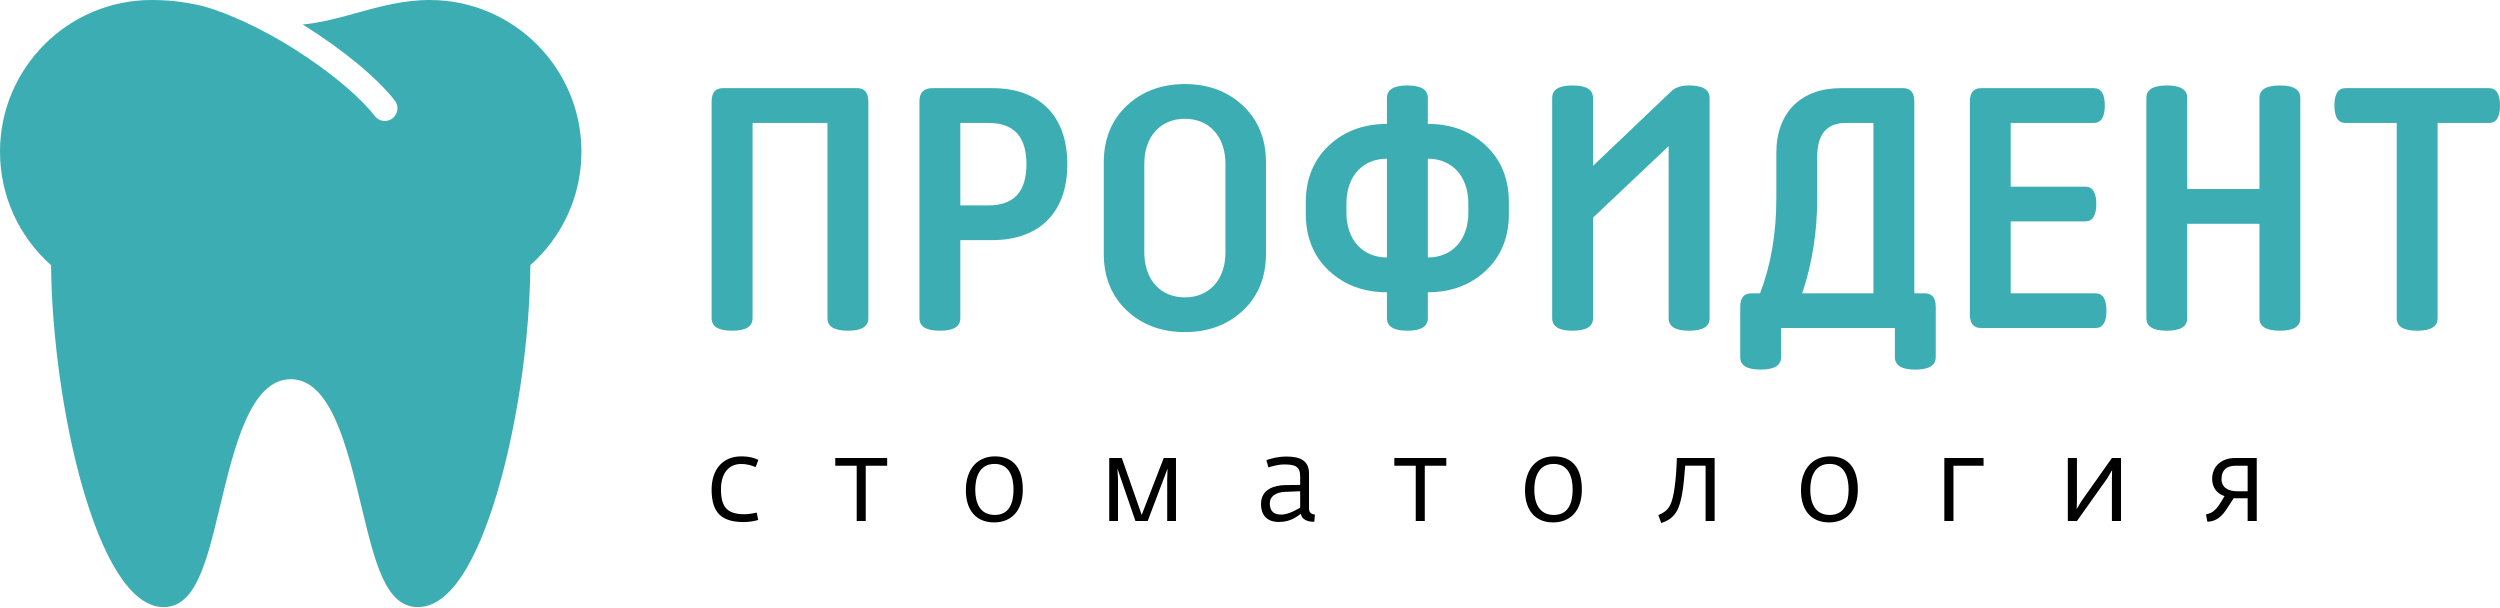
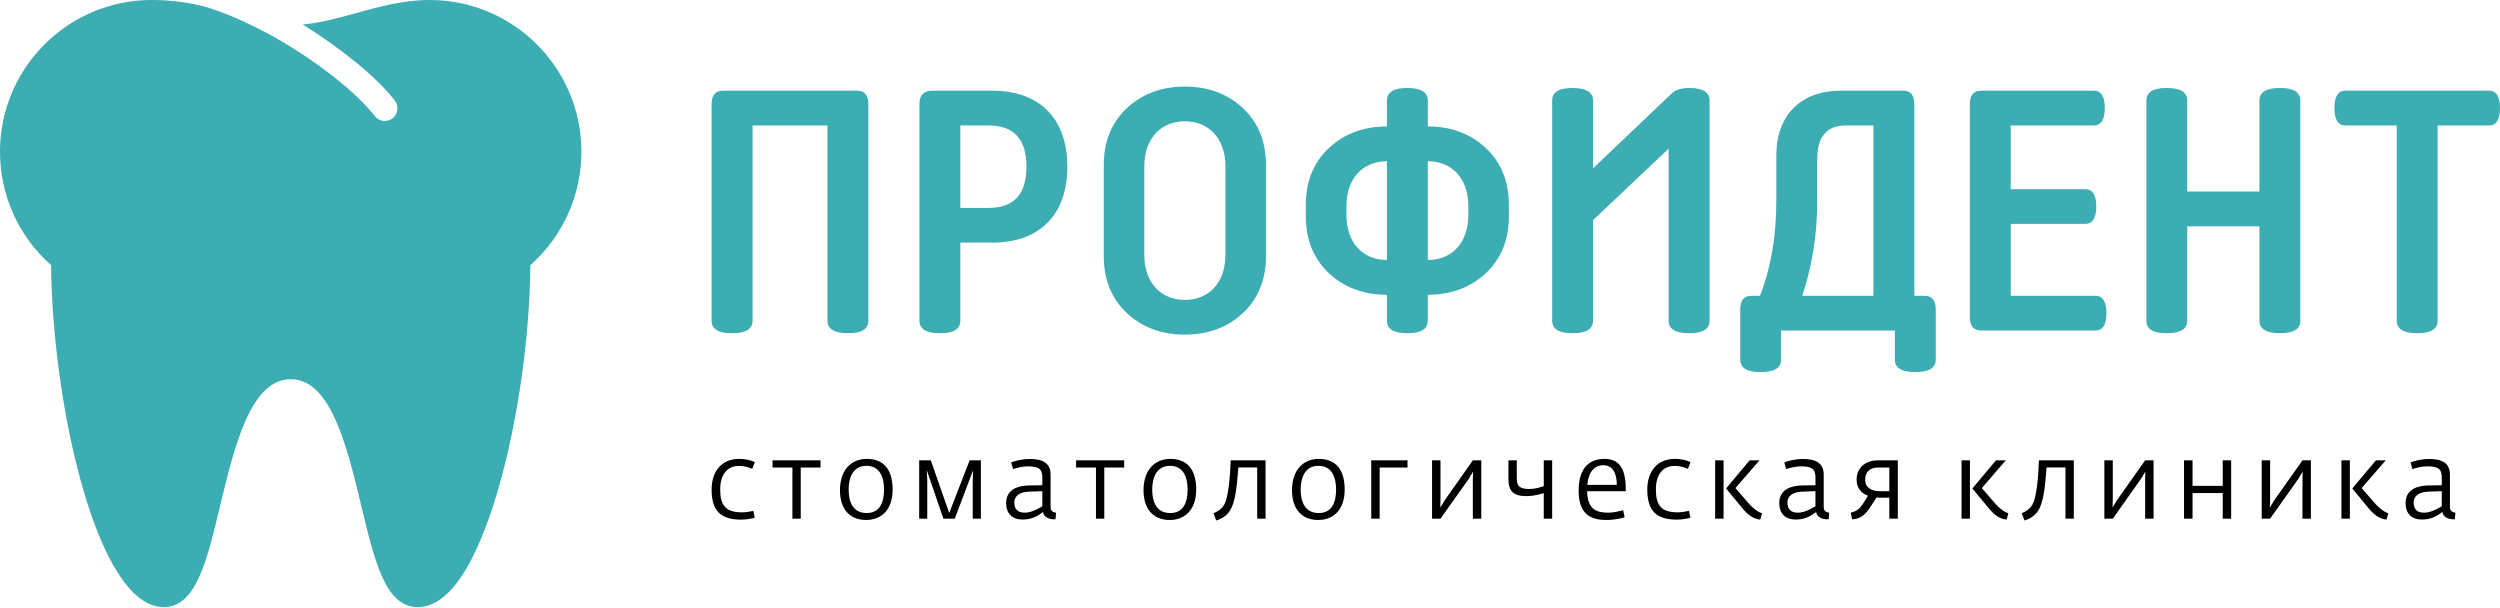
<svg xmlns="http://www.w3.org/2000/svg" version="1.1" height="69.957" width="288.08">
-   <defs id="SvgjsDefs6040" />
-   <g id="SvgjsG6041" rel="mainfill" name="main_text" transform="translate(79.06,-202.2016)" fill="#3cadb2">
+   <defs id="SvgjsDefs1132" />
+   <g id="SvgjsG1133" rel="mainfill" name="main_text" transform="translate(79.06,-201.9116)" fill="#3cadb2">
    <path d="M16.29 238.86C16.29 239.84 17.08 240.31 18.65 240.31C20.22 240.31 21.00 239.84 21.00 238.86L21.00 213.93C21.00 212.87 20.57 212.36 19.71 212.36L4.24 212.36C3.38 212.36 2.94 212.87 2.94 213.93L2.94 238.86C2.94 239.84 3.73 240.31 5.30 240.31C6.87 240.31 7.66 239.84 7.66 238.86L7.66 216.37L16.29 216.37L16.29 238.86ZM34.86 216.37C37.77 216.37 39.22 217.94 39.22 221.12C39.22 224.30 37.77 225.87 34.86 225.87L31.60 225.87L31.60 216.37ZM35.29 229.87C40.63 229.87 43.93 226.77 43.93 221.12C43.93 215.46 40.63 212.36 35.29 212.36L28.38 212.36C27.40 212.36 26.89 212.87 26.89 213.85L26.89 238.86C26.89 239.84 27.68 240.31 29.25 240.31C30.82 240.31 31.60 239.84 31.60 238.86L31.60 229.87ZM62.15 231.28C62.15 234.46 60.26 236.47 57.48 236.47C54.69 236.47 52.80 234.46 52.80 231.28L52.80 221.08C52.80 217.90 54.69 215.89 57.48 215.89C60.26 215.89 62.15 217.90 62.15 221.08ZM66.82 220.92C66.82 218.21 65.92 216.01 64.15 214.36C62.38 212.71 60.15 211.89 57.48 211.89C54.81 211.89 52.57 212.71 50.80 214.36C49.04 216.01 48.13 218.21 48.13 220.92L48.13 231.44C48.13 234.15 49.04 236.35 50.80 238.00C52.57 239.65 54.81 240.47 57.48 240.47C60.15 240.47 62.38 239.65 64.15 238.00C65.92 236.35 66.82 234.15 66.82 231.44ZM94.81 225.51C94.81 222.80 93.91 220.61 92.14 218.96C90.38 217.31 88.14 216.48 85.47 216.48L85.47 213.50C85.47 212.52 84.68 212.05 83.11 212.05C81.54 212.05 80.76 212.52 80.76 213.50L80.76 216.48C78.09 216.48 75.85 217.31 74.08 218.96C72.32 220.61 71.41 222.80 71.41 225.51L71.41 226.85C71.41 229.56 72.32 231.76 74.08 233.40C75.85 235.05 78.09 235.88 80.76 235.88L80.76 238.86C80.76 239.84 81.54 240.31 83.11 240.31C84.68 240.31 85.47 239.84 85.47 238.86L85.47 235.88C88.14 235.88 90.38 235.05 92.14 233.40C93.91 231.76 94.81 229.56 94.81 226.85ZM90.14 226.69C90.14 229.87 88.26 231.87 85.47 231.87L85.47 220.49C88.26 220.49 90.14 222.49 90.14 225.67ZM76.09 225.67C76.09 222.49 77.97 220.49 80.76 220.49L80.76 231.87C77.97 231.87 76.09 229.87 76.09 226.69ZM117.94 213.50C117.94 212.52 117.15 212.05 115.58 212.05C114.68 212.05 113.97 212.28 113.54 212.71L104.51 221.31L104.51 213.50C104.51 212.52 103.72 212.05 102.15 212.05C100.58 212.05 99.80 212.52 99.80 213.50L99.80 238.86C99.80 239.84 100.58 240.31 102.15 240.31C103.72 240.31 104.51 239.84 104.51 238.86L104.51 227.28L113.22 219.04L113.22 238.86C113.22 239.84 114.01 240.31 115.58 240.31C117.15 240.31 117.94 239.84 117.94 238.86L117.94 213.50ZM139.29 243.34C139.29 244.32 140.08 244.79 141.65 244.79C143.22 244.79 144.00 244.32 144.00 243.34L144.00 237.57C144.00 236.51 143.57 236.00 142.71 236.00L141.53 236.00L141.53 213.93C141.53 212.87 141.10 212.36 140.24 212.36L133.05 212.36C128.54 212.36 125.63 215.11 125.63 219.82L125.63 225.04C125.63 229.13 125.00 232.78 123.75 236.00L122.77 236.00C121.90 236.00 121.47 236.51 121.47 237.57L121.47 243.34C121.47 244.32 122.25 244.79 123.83 244.79C125.40 244.79 126.18 244.32 126.18 243.34L126.18 240L139.29 240ZM128.61 236.00C129.75 232.62 130.34 228.97 130.34 225.08L130.34 220.29C130.34 217.66 131.44 216.37 133.64 216.37L136.82 216.37L136.82 236.00ZM162.42 240C163.24 240 163.67 239.33 163.67 238.00C163.67 236.66 163.24 236.00 162.42 236.00L152.64 236.00L152.64 227.71L161.24 227.71C162.06 227.71 162.50 227.04 162.50 225.71C162.50 224.37 162.06 223.71 161.24 223.71L152.64 223.71L152.64 216.37L162.22 216.37C163.05 216.37 163.48 215.70 163.48 214.36C163.48 213.03 163.05 212.36 162.22 212.36L149.23 212.36C148.36 212.36 147.93 212.87 147.93 213.93L147.93 238.43C147.93 239.49 148.36 240 149.23 240L162.42 240ZM172.98 223.98L172.98 213.50C172.98 212.52 172.19 212.05 170.62 212.05C169.05 212.05 168.27 212.52 168.27 213.50L168.27 238.86C168.27 239.84 169.05 240.31 170.62 240.31C172.19 240.31 172.98 239.84 172.98 238.86L172.98 227.99L181.30 227.99L181.30 238.86C181.30 239.84 182.09 240.31 183.66 240.31C185.23 240.31 186.01 239.84 186.01 238.86L186.01 213.50C186.01 212.52 185.23 212.05 183.66 212.05C182.09 212.05 181.30 212.52 181.30 213.50L181.30 223.98ZM191.19 212.36C190.37 212.36 189.94 213.03 189.94 214.36C189.94 215.70 190.37 216.37 191.19 216.37L197.12 216.37L197.12 238.86C197.12 239.84 197.91 240.31 199.48 240.31C201.05 240.31 201.83 239.84 201.83 238.86L201.83 216.37L207.76 216.37C208.59 216.37 209.02 215.70 209.02 214.36C209.02 213.03 208.59 212.36 207.76 212.36L191.19 212.36Z" fill="#3cadb2" style="fill: rgb(60, 173, 178);" />
  </g>
-   <g id="SvgjsG6042" rel="mainfill" name="slogan_text" transform="translate(81.27,-179.9616)" fill="#000000">
-     <path d="M4.43 240.12C5.17 240.12 5.84 239.96 6.10 239.88L5.93 239.03C5.65 239.07 5.12 239.22 4.54 239.22C2.43 239.22 1.81 238.30 1.81 236.33C1.81 234.48 2.73 233.43 4.11 233.43C4.92 233.43 5.41 233.63 5.80 233.79L6.12 232.96C5.75 232.76 5.12 232.55 4.14 232.55C2.06 232.55 0.73 234.01 0.73 236.37C0.73 239.02 1.85 240.12 4.43 240.12ZM17.45 240L18.49 240L18.49 233.63L20.96 233.63L20.96 232.74L14.98 232.74L14.98 233.63L17.45 233.63ZM33.28 240.16C35.18 240.16 36.59 238.92 36.59 236.37C36.59 233.94 35.52 232.55 33.37 232.55C31.43 232.55 30.03 233.94 30.03 236.45C30.03 238.83 31.27 240.16 33.28 240.16ZM33.36 239.30C31.64 239.30 31.11 237.90 31.11 236.38C31.11 235.01 31.57 233.42 33.33 233.42C35.11 233.42 35.52 235.03 35.52 236.37C35.52 237.82 35.10 239.30 33.36 239.30ZM46.55 240L47.56 240L47.56 235.15L47.49 233.95L49.57 240L50.98 240L53.27 233.96L53.23 235.15L53.23 240L54.24 240L54.24 232.74L52.83 232.74L50.29 239.30L48.00 232.74L46.55 232.74ZM66.10 240.11C67.54 240.11 68.28 239.39 68.63 239.16C68.71 239.81 69.40 240.08 70.00 240.08L70.18 240.08L70.25 239.26C69.93 239.22 69.57 239.10 69.57 238.55L69.57 234.52C69.57 233.08 68.60 232.57 66.99 232.57C65.91 232.57 64.98 232.86 64.66 232.99L64.89 233.82C65.20 233.72 66.02 233.48 66.69 233.48C67.98 233.48 68.55 233.71 68.55 234.87L68.55 235.84L66.82 235.86C65.64 235.89 64.04 236.28 64.04 238.04C64.04 239.39 64.80 240.11 66.10 240.11ZM66.37 239.26C65.57 239.26 65.05 238.92 65.05 237.95C65.05 237.22 65.68 236.68 66.81 236.64L68.55 236.57L68.55 238.46C68.36 238.56 67.28 239.26 66.37 239.26ZM81.87 240L82.91 240L82.91 233.63L85.39 233.63L85.39 232.74L79.40 232.74L79.40 233.63L81.87 233.63ZM97.70 240.16C99.60 240.16 101.01 238.92 101.01 236.37C101.01 233.94 99.95 232.55 97.79 232.55C95.85 232.55 94.46 233.94 94.46 236.45C94.46 238.83 95.69 240.16 97.70 240.16ZM97.78 239.30C96.07 239.30 95.53 237.90 95.53 236.38C95.53 235.01 96.00 233.42 97.76 233.42C99.54 233.42 99.95 235.03 99.95 236.37C99.95 237.82 99.52 239.30 97.78 239.30ZM110.16 240.23C111.04 239.95 111.63 239.49 112.01 238.75C112.50 237.79 112.73 236.21 112.92 233.62L115.27 233.62L115.27 240L116.31 240L116.31 232.74L111.96 232.74C111.88 235.24 111.63 237.34 111.17 238.20C110.84 238.83 110.31 239.11 109.82 239.32ZM129.50 240.16C131.40 240.16 132.81 238.92 132.81 236.37C132.81 233.94 131.75 232.55 129.60 232.55C127.65 232.55 126.26 233.94 126.26 236.45C126.26 238.83 127.49 240.16 129.50 240.16ZM129.58 239.30C127.87 239.30 127.33 237.90 127.33 236.38C127.33 235.01 127.80 233.42 129.56 233.42C131.34 233.42 131.75 235.03 131.75 236.37C131.75 237.82 131.32 239.30 129.58 239.30ZM142.78 240L143.83 240L143.83 233.63L147.30 233.63L147.30 232.74L142.78 232.74ZM157.01 240L158.06 240L161.56 235.07L162.11 234.13L162.09 235.05L162.09 240L163.14 240L163.14 232.74L162.09 232.74L158.59 237.69L158.03 238.62L158.06 237.70L158.06 232.74L157.01 232.74ZM173.09 240.08C173.70 240.05 174.43 239.89 175.19 238.80L176.13 237.37C176.25 237.38 176.50 237.38 176.65 237.38L177.73 237.38L177.73 240L178.78 240L178.78 232.74L176.26 232.74C174.78 232.74 173.64 233.64 173.64 235.15C173.64 236.13 174.20 236.86 175.07 237.13C175.04 237.17 174.50 238.08 174.47 238.10C173.98 238.82 173.64 239.08 172.93 239.24ZM176.54 236.57C175.53 236.57 174.72 236.17 174.72 235.16C174.72 234.17 175.28 233.63 176.33 233.63L177.73 233.63L177.73 236.57Z" fill="#000000" style="fill: rgb(0, 0, 0);" />
+   <g id="SvgjsG1134" rel="mainfill" name="slogan_text" transform="translate(81.32,-180.2316)" fill="#000000">
+     <path d="M4.10 240.11C4.78 240.11 5.40 239.96 5.65 239.89L5.49 239.10C5.23 239.14 4.74 239.27 4.19 239.27C2.25 239.27 1.67 238.43 1.67 236.61C1.67 234.90 2.52 233.92 3.80 233.92C4.55 233.92 5.01 234.11 5.36 234.26L5.66 233.49C5.31 233.31 4.74 233.11 3.83 233.11C1.91 233.11 0.68 234.47 0.68 236.64C0.68 239.09 1.71 240.11 4.10 240.11ZM9.99 240L10.95 240L10.95 234.11L13.23 234.11L13.23 233.28L7.70 233.28L7.70 234.11L9.99 234.11ZM18.47 240.15C20.23 240.15 21.54 239.00 21.54 236.64C21.54 234.39 20.55 233.11 18.56 233.11C16.76 233.11 15.47 234.39 15.47 236.72C15.47 238.92 16.62 240.15 18.47 240.15ZM18.55 239.35C16.96 239.35 16.47 238.06 16.47 236.65C16.47 235.39 16.90 233.91 18.52 233.91C20.17 233.91 20.55 235.40 20.55 236.64C20.55 237.98 20.16 239.35 18.55 239.35ZM24.60 240L25.53 240L25.53 235.51L25.47 234.40L27.39 240L28.70 240L30.81 234.42L30.77 235.51L30.77 240L31.71 240L31.71 233.28L30.41 233.28L28.06 239.35L25.94 233.28L24.60 233.28ZM36.53 240.10C37.86 240.10 38.55 239.43 38.87 239.23C38.94 239.83 39.58 240.07 40.13 240.07L40.31 240.07L40.37 239.31C40.07 239.27 39.74 239.16 39.74 238.66L39.74 234.93C39.74 233.60 38.84 233.12 37.36 233.12C36.36 233.12 35.50 233.39 35.20 233.52L35.41 234.28C35.69 234.19 36.46 233.97 37.07 233.97C38.27 233.97 38.79 234.18 38.79 235.25L38.79 236.15L37.20 236.17C36.10 236.20 34.62 236.56 34.62 238.19C34.62 239.43 35.33 240.10 36.53 240.10ZM36.78 239.31C36.04 239.31 35.56 239.00 35.56 238.11C35.56 237.43 36.14 236.93 37.18 236.89L38.79 236.83L38.79 238.57C38.62 238.67 37.63 239.31 36.78 239.31ZM44.97 240L45.93 240L45.93 234.11L48.22 234.11L48.22 233.28L42.68 233.28L42.68 234.11L44.97 234.11ZM53.46 240.15C55.21 240.15 56.52 239.00 56.52 236.64C56.52 234.39 55.53 233.11 53.54 233.11C51.75 233.11 50.45 234.39 50.45 236.72C50.45 238.92 51.60 240.15 53.46 240.15ZM53.53 239.35C51.94 239.35 51.45 238.06 51.45 236.65C51.45 235.39 51.88 233.91 53.50 233.91C55.15 233.91 55.53 235.40 55.53 236.64C55.53 237.98 55.14 239.35 53.53 239.35ZM58.83 240.21C59.64 239.95 60.18 239.53 60.54 238.84C61.00 237.96 61.20 236.49 61.38 234.10L63.55 234.10L63.55 240L64.51 240L64.51 233.28L60.49 233.28C60.42 235.60 60.18 237.54 59.77 238.34C59.46 238.92 58.97 239.18 58.51 239.37ZM70.57 240.15C72.32 240.15 73.63 239.00 73.63 236.64C73.63 234.39 72.64 233.11 70.65 233.11C68.86 233.11 67.56 234.39 67.56 236.72C67.56 238.92 68.71 240.15 70.57 240.15ZM70.64 239.35C69.05 239.35 68.56 238.06 68.56 236.65C68.56 235.39 68.99 233.91 70.61 233.91C72.26 233.91 72.64 235.40 72.64 236.64C72.64 237.98 72.25 239.35 70.64 239.35ZM76.69 240L77.66 240L77.66 234.11L80.87 234.11L80.87 233.28L76.69 233.28ZM83.70 240L84.67 240L87.91 235.44L88.42 234.58L88.40 235.42L88.40 240L89.37 240L89.37 233.28L88.40 233.28L85.17 237.86L84.65 238.72L84.67 237.87L84.67 233.28L83.70 233.28ZM96.57 240L97.54 240L97.54 233.28L96.57 233.28L96.57 236.25C96.10 236.41 95.56 236.58 94.88 236.58C93.63 236.58 93.46 236.08 93.46 235.33L93.46 233.28L92.50 233.28L92.50 235.44C92.50 236.64 92.90 237.40 94.55 237.40C95.36 237.40 95.96 237.23 96.57 237.06ZM103.76 240.15C104.86 240.15 105.67 239.91 105.89 239.83L105.72 239.03C105.42 239.11 104.55 239.31 104.06 239.31C102.67 239.31 101.61 238.97 101.57 236.83L106.01 236.83L106.01 236.47C106.01 234.24 105.25 233.11 103.59 233.11C101.91 233.11 100.59 234.05 100.59 236.77C100.59 239.34 101.82 240.15 103.76 240.15ZM101.59 236.10C101.71 234.60 102.43 233.84 103.44 233.84C104.50 233.84 104.99 234.75 104.99 236.10ZM111.92 240.11C112.61 240.11 113.22 239.96 113.47 239.89L113.31 239.10C113.05 239.14 112.56 239.27 112.02 239.27C110.07 239.27 109.49 238.43 109.49 236.61C109.49 234.90 110.34 233.92 111.62 233.92C112.37 233.92 112.83 234.11 113.18 234.26L113.48 233.49C113.14 233.31 112.56 233.11 111.65 233.11C109.73 233.11 108.50 234.47 108.50 236.64C108.50 239.09 109.53 240.11 111.92 240.11ZM121.52 240.10L121.72 239.37C121.31 239.26 120.72 238.86 120.08 238.12L118.66 236.47L121.43 233.28L120.29 233.28L117.58 236.52L119.51 238.86C120.39 239.91 121.07 240.07 121.52 240.10ZM116.32 240L117.29 240L117.29 233.28L116.32 233.28ZM125.62 240.10C126.95 240.10 127.64 239.43 127.96 239.23C128.03 239.83 128.67 240.07 129.22 240.07L129.40 240.07L129.46 239.31C129.16 239.27 128.83 239.16 128.83 238.66L128.83 234.93C128.83 233.60 127.93 233.12 126.44 233.12C125.45 233.12 124.59 233.39 124.29 233.52L124.50 234.28C124.78 234.19 125.55 233.97 126.16 233.97C127.35 233.97 127.88 234.18 127.88 235.25L127.88 236.15L126.28 236.17C125.19 236.20 123.71 236.56 123.71 238.19C123.71 239.43 124.41 240.10 125.62 240.10ZM125.87 239.31C125.13 239.31 124.65 239.00 124.65 238.11C124.65 237.43 125.23 236.93 126.27 236.89L127.88 236.83L127.88 238.57C127.71 238.67 126.71 239.31 125.87 239.31ZM132.10 240.07C132.67 240.05 133.34 239.90 134.05 238.89L134.92 237.56C135.03 237.58 135.26 237.58 135.40 237.58L136.39 237.58L136.39 240L137.37 240L137.37 233.28L135.04 233.28C133.66 233.28 132.62 234.12 132.62 235.51C132.62 236.42 133.14 237.10 133.93 237.34C133.91 237.38 133.41 238.23 133.38 238.24C132.93 238.91 132.62 239.15 131.95 239.30ZM135.30 236.83C134.37 236.83 133.61 236.46 133.61 235.52C133.61 234.61 134.13 234.11 135.10 234.11L136.39 234.11L136.39 236.83ZM149.91 240.10L150.11 239.37C149.70 239.26 149.11 238.86 148.47 238.12L147.05 236.47L149.81 233.28L148.68 233.28L145.96 236.52L147.90 238.86C148.78 239.91 149.46 240.07 149.91 240.10ZM144.71 240L145.68 240L145.68 233.28L144.71 233.28ZM151.97 240.21C152.78 239.95 153.32 239.53 153.68 238.84C154.13 237.96 154.34 236.49 154.51 234.10L156.69 234.10L156.69 240L157.65 240L157.65 233.28L153.63 233.28C153.55 235.60 153.32 237.54 152.90 238.34C152.59 238.92 152.10 239.18 151.65 239.37ZM161.17 240L162.14 240L165.37 235.44L165.89 234.58L165.87 235.42L165.87 240L166.84 240L166.84 233.28L165.87 233.28L162.63 237.86L162.11 238.72L162.14 237.87L162.14 233.28L161.17 233.28ZM170.35 240L171.33 240L171.33 237.05L174.81 237.05L174.81 240L175.78 240L175.78 233.28L174.81 233.28L174.81 236.22L171.33 236.22L171.33 233.28L170.35 233.28ZM179.30 240L180.27 240L183.50 235.44L184.02 234.58L184.00 235.42L184.00 240L184.97 240L184.97 233.28L184.00 233.28L180.76 237.86L180.24 238.72L180.27 237.87L180.27 233.28L179.30 233.28ZM193.69 240.10L193.88 239.37C193.48 239.26 192.89 238.86 192.25 238.12L190.82 236.47L193.59 233.28L192.46 233.28L189.74 236.52L191.67 238.86C192.56 239.91 193.23 240.07 193.69 240.10ZM188.49 240L189.46 240L189.46 233.28L188.49 233.28ZM197.78 240.10C199.11 240.10 199.80 239.43 200.12 239.23C200.19 239.83 200.83 240.07 201.39 240.07L201.56 240.07L201.62 239.31C201.33 239.27 200.99 239.16 200.99 238.66L200.99 234.93C200.99 233.60 200.10 233.12 198.61 233.12C197.61 233.12 196.75 233.39 196.46 233.52L196.66 234.28C196.95 234.19 197.71 233.97 198.33 233.97C199.52 233.97 200.05 234.18 200.05 235.25L200.05 236.15L198.45 236.17C197.35 236.20 195.88 236.56 195.88 238.19C195.88 239.43 196.58 240.10 197.78 240.10ZM198.03 239.31C197.29 239.31 196.81 239.00 196.81 238.11C196.81 237.43 197.39 236.93 198.44 236.89L200.05 236.83L200.05 238.57C199.87 238.67 198.88 239.31 198.03 239.31Z" fill="#000000" style="fill: rgb(0, 0, 0);" />
  </g>
-   <g id="SvgjsG6043" rel="mainfill" name="symbol" transform="translate(-1.456522,0.0203913) scale(0.7282609)" fill="#3cadb2">
+   <g id="SvgjsG1135" rel="mainfill" name="symbol" transform="translate(-1.456522,0.0203913) scale(0.7282609)" fill="#3cadb2">
    <path d="M69.992-0.028c-4.188,0-8.044,1.072-11.768,2.104c-2.856,0.796-5.584,1.52-8.332,1.776  c6.463,3.992,11.979,8.648,14.584,12.04c0.672,0.88,0.5,2.132-0.369,2.808c-0.367,0.28-0.795,0.412-1.219,0.412  c-0.601,0-1.193-0.268-1.584-0.78c-4-5.22-16.084-14.084-26.917-17.32C32,0.424,29.324-0.028,26-0.028c-13.236,0-24,10.764-24,24  c0,6.9,2.932,13.392,8.08,17.956c0.196,21.904,7.244,54.104,17.796,54.104c5.112,0,6.804-7.048,8.944-15.968  c2.26-9.416,4.824-20.092,11.18-20.092c6.352,0,8.92,10.68,11.18,20.092c2.141,8.92,3.828,15.968,8.94,15.968  c6.147,0,10.403-10.484,12.888-19.269C84,66.176,85.82,53.225,85.92,41.924C91.068,37.356,94,30.868,94,23.968  C93.992,10.736,83.232-0.028,69.992-0.028z" fill="#3cadb2" style="fill: rgb(60, 173, 178);" />
  </g>
</svg>
